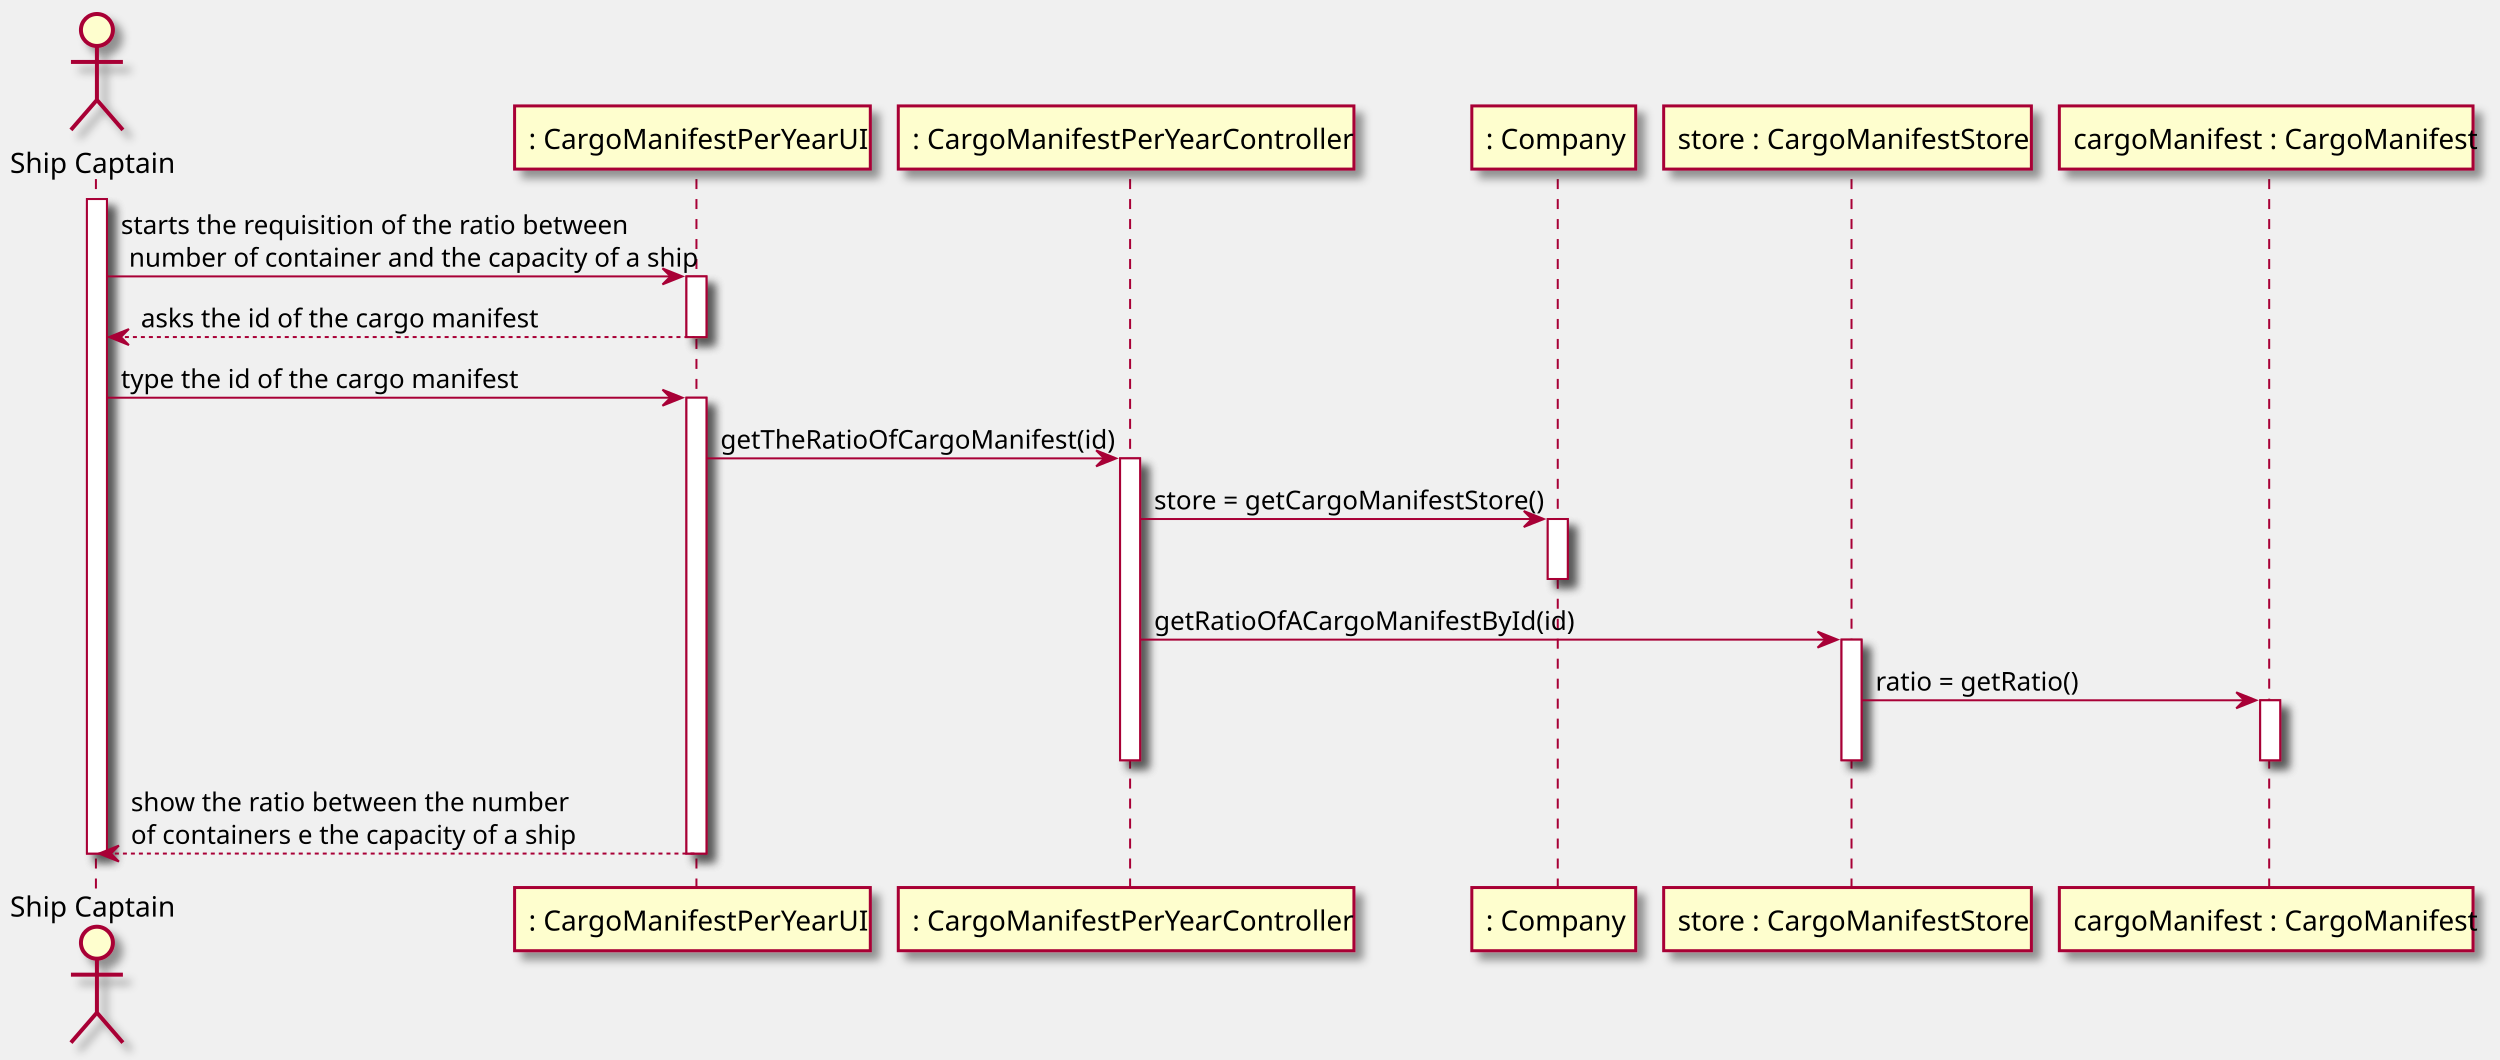
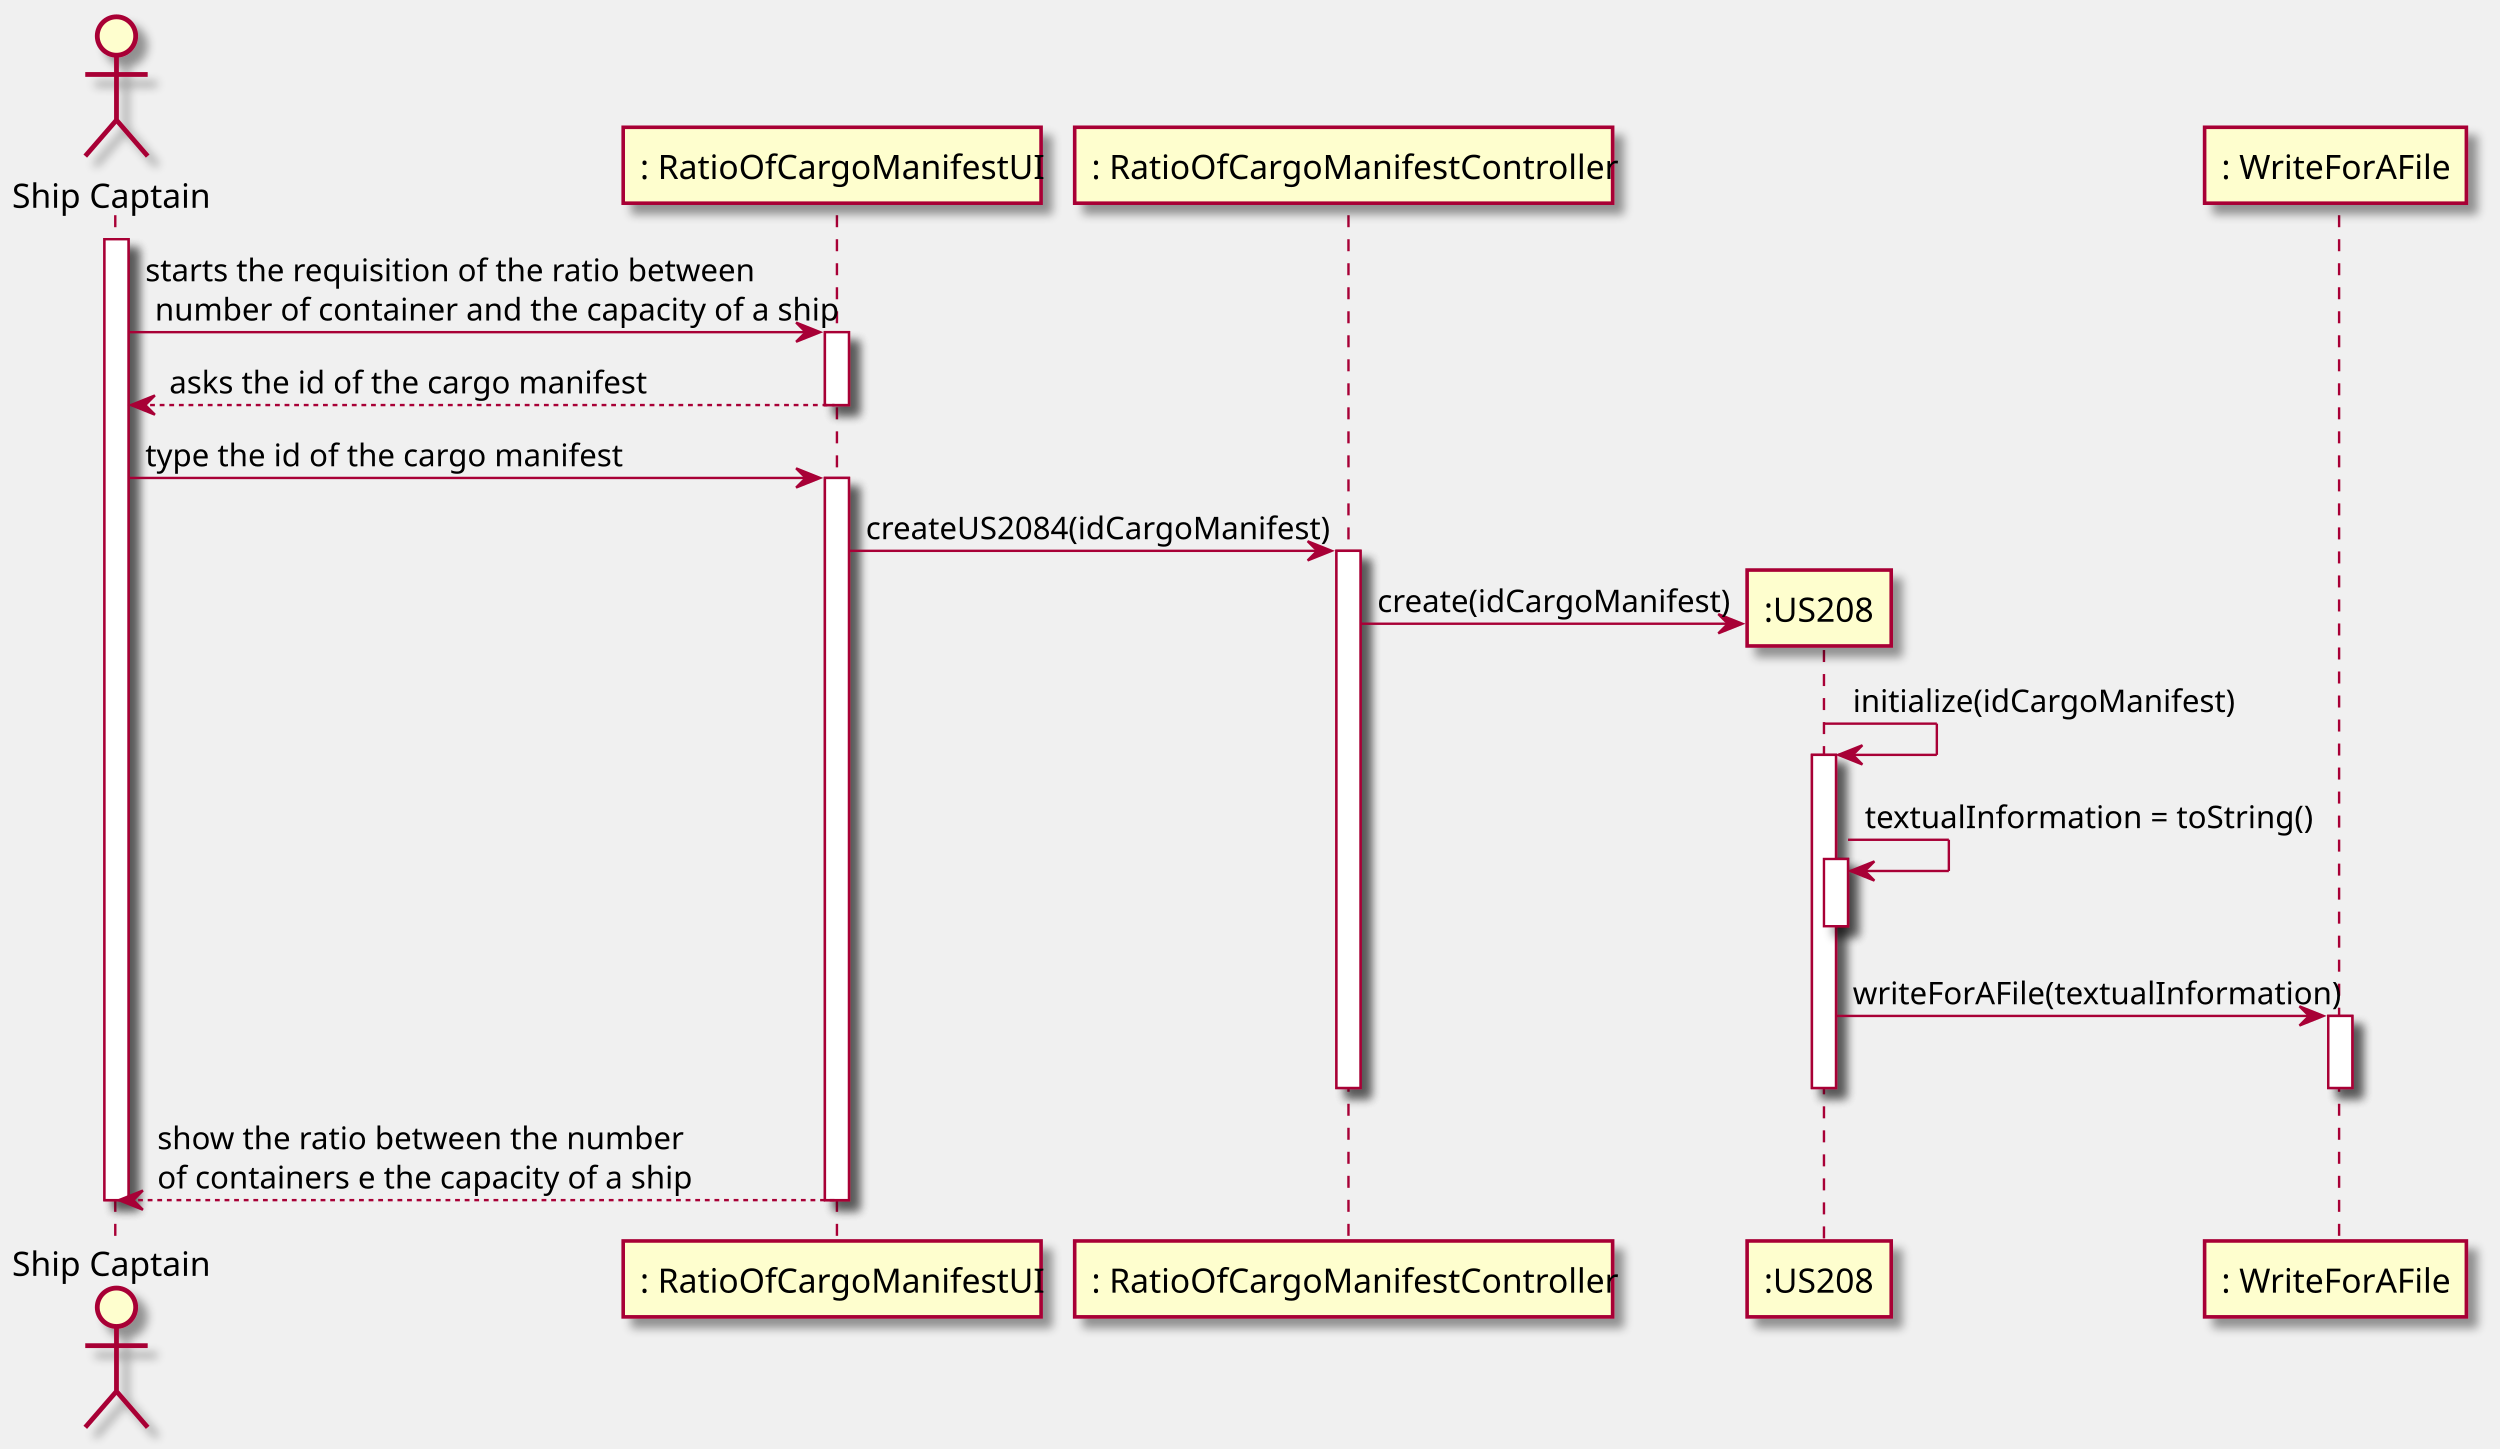
- <svg xmlns="http://www.w3.org/2000/svg" contentScriptType="application/ecmascript" contentStyleType="text/css" height="530px" preserveAspectRatio="none" style="width:1251px;height:530px;background:#FFFFFF;" version="1.1" viewBox="0 0 1251 530" width="1251px" zoomAndPan="magnify">
+ <svg xmlns="http://www.w3.org/2000/svg" contentScriptType="application/ecmascript" contentStyleType="text/css" height="603px" preserveAspectRatio="none" style="width:1041px;height:603px;background:#FFFFFF;" version="1.1" viewBox="0 0 1041 603" width="1041px" zoomAndPan="magnify">
  <defs>
-     <filter height="300%" id="fxs5ll2e4n6x0" width="300%" x="-1" y="-1">
+     <filter height="300%" id="f176vwv7cx4179" width="300%" x="-1" y="-1">
      <feGaussianBlur result="blurOut" stdDeviation="2.0" />
      <feColorMatrix in="blurOut" result="blurOut2" type="matrix" values="0 0 0 0 0 0 0 0 0 0 0 0 0 0 0 0 0 0 .4 0" />
      <feOffset dx="4.0" dy="4.0" in="blurOut2" result="blurOut3" />
      <feBlend in="SourceGraphic" in2="blurOut3" mode="normal" />
    </filter>
  </defs>
  <g>
-     <rect fill="#FFFFFF" filter="url(#fxs5ll2e4n6x0)" height="327.516" style="stroke:#A80036;stroke-width:1.0;" width="10" x="43.5" y="99.609" />
-     <rect fill="#FFFFFF" filter="url(#fxs5ll2e4n6x0)" height="30.352" style="stroke:#A80036;stroke-width:1.0;" width="10" x="343.5" y="138.312" />
-     <rect fill="#FFFFFF" filter="url(#fxs5ll2e4n6x0)" height="228.109" style="stroke:#A80036;stroke-width:1.0;" width="10" x="343.5" y="199.016" />
-     <rect fill="#FFFFFF" filter="url(#fxs5ll2e4n6x0)" height="151.055" style="stroke:#A80036;stroke-width:1.0;" width="10" x="560.5" y="229.367" />
-     <rect fill="#FFFFFF" filter="url(#fxs5ll2e4n6x0)" height="30" style="stroke:#A80036;stroke-width:1.0;" width="10" x="774.5" y="259.719" />
-     <rect fill="#FFFFFF" filter="url(#fxs5ll2e4n6x0)" height="60.352" style="stroke:#A80036;stroke-width:1.0;" width="10" x="921.5" y="320.07" />
-     <rect fill="#FFFFFF" filter="url(#fxs5ll2e4n6x0)" height="30" style="stroke:#A80036;stroke-width:1.0;" width="10" x="1131" y="350.422" />
-     <line style="stroke:#A80036;stroke-width:1.0;stroke-dasharray:5.0,5.0;" x1="48" x2="48" y1="89.609" y2="445.125" />
-     <line style="stroke:#A80036;stroke-width:1.0;stroke-dasharray:5.0,5.0;" x1="348.5" x2="348.5" y1="89.609" y2="445.125" />
-     <line style="stroke:#A80036;stroke-width:1.0;stroke-dasharray:5.0,5.0;" x1="565.5" x2="565.5" y1="89.609" y2="445.125" />
-     <line style="stroke:#A80036;stroke-width:1.0;stroke-dasharray:5.0,5.0;" x1="779.5" x2="779.5" y1="89.609" y2="445.125" />
-     <line style="stroke:#A80036;stroke-width:1.0;stroke-dasharray:5.0,5.0;" x1="926.5" x2="926.5" y1="89.609" y2="445.125" />
-     <line style="stroke:#A80036;stroke-width:1.0;stroke-dasharray:5.0,5.0;" x1="1135.5" x2="1135.5" y1="89.609" y2="445.125" />
+     <rect fill="#FFFFFF" filter="url(#f176vwv7cx4179)" height="400.125" style="stroke:#A80036;stroke-width:1.0;" width="10" x="43.5" y="99.609" />
+     <rect fill="#FFFFFF" filter="url(#f176vwv7cx4179)" height="30.352" style="stroke:#A80036;stroke-width:1.0;" width="10" x="343.5" y="138.312" />
+     <rect fill="#FFFFFF" filter="url(#f176vwv7cx4179)" height="300.719" style="stroke:#A80036;stroke-width:1.0;" width="10" x="343.5" y="199.016" />
+     <rect fill="#FFFFFF" filter="url(#f176vwv7cx4179)" height="223.664" style="stroke:#A80036;stroke-width:1.0;" width="10" x="556.5" y="229.367" />
+     <rect fill="#FFFFFF" filter="url(#f176vwv7cx4179)" height="138.703" style="stroke:#A80036;stroke-width:1.0;" width="10" x="754.5" y="314.328" />
+     <rect fill="#FFFFFF" filter="url(#f176vwv7cx4179)" height="28" style="stroke:#A80036;stroke-width:1.0;" width="10" x="759.5" y="357.68" />
+     <rect fill="#FFFFFF" filter="url(#f176vwv7cx4179)" height="30" style="stroke:#A80036;stroke-width:1.0;" width="10" x="969.5" y="423.031" />
+     <line style="stroke:#A80036;stroke-width:1.0;stroke-dasharray:5.0,5.0;" x1="48" x2="48" y1="89.609" y2="517.734" />
+     <line style="stroke:#A80036;stroke-width:1.0;stroke-dasharray:5.0,5.0;" x1="348.5" x2="348.5" y1="89.609" y2="517.734" />
+     <line style="stroke:#A80036;stroke-width:1.0;stroke-dasharray:5.0,5.0;" x1="561.5" x2="561.5" y1="89.609" y2="517.734" />
+     <line style="stroke:#A80036;stroke-width:1.0;stroke-dasharray:5.0,5.0;" x1="759.5" x2="759.5" y1="270.672" y2="517.734" />
+     <line style="stroke:#A80036;stroke-width:1.0;stroke-dasharray:5.0,5.0;" x1="974" x2="974" y1="89.609" y2="517.734" />
    <text fill="#000000" font-family="sans-serif" font-size="14" lengthAdjust="spacing" textLength="81" x="5" y="86.533">Ship Captain</text>
-     <ellipse cx="48.5" cy="15" fill="#FEFECE" filter="url(#fxs5ll2e4n6x0)" rx="8" ry="8" style="stroke:#A80036;stroke-width:2.0;" />
-     <path d="M48.5,23 L48.5,50 M35.5,31 L61.5,31 M48.5,50 L35.5,65 M48.5,50 L61.5,65 " fill="none" filter="url(#fxs5ll2e4n6x0)" style="stroke:#A80036;stroke-width:2.0;" />
-     <text fill="#000000" font-family="sans-serif" font-size="14" lengthAdjust="spacing" textLength="81" x="5" y="458.658">Ship Captain</text>
-     <ellipse cx="48.5" cy="471.734" fill="#FEFECE" filter="url(#fxs5ll2e4n6x0)" rx="8" ry="8" style="stroke:#A80036;stroke-width:2.0;" />
-     <path d="M48.5,479.734 L48.5,506.734 M35.5,487.734 L61.5,487.734 M48.5,506.734 L35.5,521.734 M48.5,506.734 L61.5,521.734 " fill="none" filter="url(#fxs5ll2e4n6x0)" style="stroke:#A80036;stroke-width:2.0;" />
-     <rect fill="#FEFECE" filter="url(#fxs5ll2e4n6x0)" height="31.609" style="stroke:#A80036;stroke-width:1.5;" width="178" x="257.5" y="53" />
-     <text fill="#000000" font-family="sans-serif" font-size="14" lengthAdjust="spacing" textLength="164" x="264.5" y="74.533">: CargoManifestPerYearUI</text>
-     <rect fill="#FEFECE" filter="url(#fxs5ll2e4n6x0)" height="31.609" style="stroke:#A80036;stroke-width:1.5;" width="178" x="257.5" y="444.125" />
-     <text fill="#000000" font-family="sans-serif" font-size="14" lengthAdjust="spacing" textLength="164" x="264.5" y="465.658">: CargoManifestPerYearUI</text>
-     <rect fill="#FEFECE" filter="url(#fxs5ll2e4n6x0)" height="31.609" style="stroke:#A80036;stroke-width:1.5;" width="228" x="449.5" y="53" />
-     <text fill="#000000" font-family="sans-serif" font-size="14" lengthAdjust="spacing" textLength="214" x="456.5" y="74.533">: CargoManifestPerYearController</text>
-     <rect fill="#FEFECE" filter="url(#fxs5ll2e4n6x0)" height="31.609" style="stroke:#A80036;stroke-width:1.5;" width="228" x="449.5" y="444.125" />
-     <text fill="#000000" font-family="sans-serif" font-size="14" lengthAdjust="spacing" textLength="214" x="456.5" y="465.658">: CargoManifestPerYearController</text>
-     <rect fill="#FEFECE" filter="url(#fxs5ll2e4n6x0)" height="31.609" style="stroke:#A80036;stroke-width:1.5;" width="82" x="736.5" y="53" />
-     <text fill="#000000" font-family="sans-serif" font-size="14" lengthAdjust="spacing" textLength="68" x="743.5" y="74.533">: Company</text>
-     <rect fill="#FEFECE" filter="url(#fxs5ll2e4n6x0)" height="31.609" style="stroke:#A80036;stroke-width:1.5;" width="82" x="736.5" y="444.125" />
-     <text fill="#000000" font-family="sans-serif" font-size="14" lengthAdjust="spacing" textLength="68" x="743.5" y="465.658">: Company</text>
-     <rect fill="#FEFECE" filter="url(#fxs5ll2e4n6x0)" height="31.609" style="stroke:#A80036;stroke-width:1.5;" width="184" x="832.5" y="53" />
-     <text fill="#000000" font-family="sans-serif" font-size="14" lengthAdjust="spacing" textLength="170" x="839.5" y="74.533">store : CargoManifestStore</text>
-     <rect fill="#FEFECE" filter="url(#fxs5ll2e4n6x0)" height="31.609" style="stroke:#A80036;stroke-width:1.5;" width="184" x="832.5" y="444.125" />
-     <text fill="#000000" font-family="sans-serif" font-size="14" lengthAdjust="spacing" textLength="170" x="839.5" y="465.658">store : CargoManifestStore</text>
-     <rect fill="#FEFECE" filter="url(#fxs5ll2e4n6x0)" height="31.609" style="stroke:#A80036;stroke-width:1.5;" width="207" x="1030.5" y="53" />
-     <text fill="#000000" font-family="sans-serif" font-size="14" lengthAdjust="spacing" textLength="193" x="1037.5" y="74.533">cargoManifest : CargoManifest</text>
-     <rect fill="#FEFECE" filter="url(#fxs5ll2e4n6x0)" height="31.609" style="stroke:#A80036;stroke-width:1.5;" width="207" x="1030.5" y="444.125" />
-     <text fill="#000000" font-family="sans-serif" font-size="14" lengthAdjust="spacing" textLength="193" x="1037.5" y="465.658">cargoManifest : CargoManifest</text>
-     <rect fill="#FFFFFF" filter="url(#fxs5ll2e4n6x0)" height="327.516" style="stroke:#A80036;stroke-width:1.0;" width="10" x="43.5" y="99.609" />
-     <rect fill="#FFFFFF" filter="url(#fxs5ll2e4n6x0)" height="30.352" style="stroke:#A80036;stroke-width:1.0;" width="10" x="343.5" y="138.312" />
-     <rect fill="#FFFFFF" filter="url(#fxs5ll2e4n6x0)" height="228.109" style="stroke:#A80036;stroke-width:1.0;" width="10" x="343.5" y="199.016" />
-     <rect fill="#FFFFFF" filter="url(#fxs5ll2e4n6x0)" height="151.055" style="stroke:#A80036;stroke-width:1.0;" width="10" x="560.5" y="229.367" />
-     <rect fill="#FFFFFF" filter="url(#fxs5ll2e4n6x0)" height="30" style="stroke:#A80036;stroke-width:1.0;" width="10" x="774.5" y="259.719" />
-     <rect fill="#FFFFFF" filter="url(#fxs5ll2e4n6x0)" height="60.352" style="stroke:#A80036;stroke-width:1.0;" width="10" x="921.5" y="320.07" />
-     <rect fill="#FFFFFF" filter="url(#fxs5ll2e4n6x0)" height="30" style="stroke:#A80036;stroke-width:1.0;" width="10" x="1131" y="350.422" />
+     <ellipse cx="48.5" cy="15" fill="#FEFECE" filter="url(#f176vwv7cx4179)" rx="8" ry="8" style="stroke:#A80036;stroke-width:2.0;" />
+     <path d="M48.5,23 L48.5,50 M35.5,31 L61.5,31 M48.5,50 L35.5,65 M48.5,50 L61.5,65 " fill="none" filter="url(#f176vwv7cx4179)" style="stroke:#A80036;stroke-width:2.0;" />
+     <text fill="#000000" font-family="sans-serif" font-size="14" lengthAdjust="spacing" textLength="81" x="5" y="531.268">Ship Captain</text>
+     <ellipse cx="48.5" cy="544.344" fill="#FEFECE" filter="url(#f176vwv7cx4179)" rx="8" ry="8" style="stroke:#A80036;stroke-width:2.0;" />
+     <path d="M48.5,552.344 L48.5,579.344 M35.5,560.344 L61.5,560.344 M48.5,579.344 L35.5,594.344 M48.5,579.344 L61.5,594.344 " fill="none" filter="url(#f176vwv7cx4179)" style="stroke:#A80036;stroke-width:2.0;" />
+     <rect fill="#FEFECE" filter="url(#f176vwv7cx4179)" height="31.609" style="stroke:#A80036;stroke-width:1.5;" width="174" x="259.5" y="53" />
+     <text fill="#000000" font-family="sans-serif" font-size="14" lengthAdjust="spacing" textLength="160" x="266.5" y="74.533">: RatioOfCargoManifestUI</text>
+     <rect fill="#FEFECE" filter="url(#f176vwv7cx4179)" height="31.609" style="stroke:#A80036;stroke-width:1.5;" width="174" x="259.5" y="516.734" />
+     <text fill="#000000" font-family="sans-serif" font-size="14" lengthAdjust="spacing" textLength="160" x="266.5" y="538.268">: RatioOfCargoManifestUI</text>
+     <rect fill="#FEFECE" filter="url(#f176vwv7cx4179)" height="31.609" style="stroke:#A80036;stroke-width:1.5;" width="224" x="447.5" y="53" />
+     <text fill="#000000" font-family="sans-serif" font-size="14" lengthAdjust="spacing" textLength="210" x="454.5" y="74.533">: RatioOfCargoManifestController</text>
+     <rect fill="#FEFECE" filter="url(#f176vwv7cx4179)" height="31.609" style="stroke:#A80036;stroke-width:1.5;" width="224" x="447.5" y="516.734" />
+     <text fill="#000000" font-family="sans-serif" font-size="14" lengthAdjust="spacing" textLength="210" x="454.5" y="538.268">: RatioOfCargoManifestController</text>
+     <rect fill="#FEFECE" filter="url(#f176vwv7cx4179)" height="31.609" style="stroke:#A80036;stroke-width:1.5;" width="60" x="727.5" y="516.734" />
+     <text fill="#000000" font-family="sans-serif" font-size="14" lengthAdjust="spacing" textLength="46" x="734.5" y="538.268">:US208</text>
+     <rect fill="#FEFECE" filter="url(#f176vwv7cx4179)" height="31.609" style="stroke:#A80036;stroke-width:1.5;" width="109" x="918" y="53" />
+     <text fill="#000000" font-family="sans-serif" font-size="14" lengthAdjust="spacing" textLength="95" x="925" y="74.533">: WriteForAFile</text>
+     <rect fill="#FEFECE" filter="url(#f176vwv7cx4179)" height="31.609" style="stroke:#A80036;stroke-width:1.5;" width="109" x="918" y="516.734" />
+     <text fill="#000000" font-family="sans-serif" font-size="14" lengthAdjust="spacing" textLength="95" x="925" y="538.268">: WriteForAFile</text>
+     <rect fill="#FFFFFF" filter="url(#f176vwv7cx4179)" height="400.125" style="stroke:#A80036;stroke-width:1.0;" width="10" x="43.5" y="99.609" />
+     <rect fill="#FFFFFF" filter="url(#f176vwv7cx4179)" height="30.352" style="stroke:#A80036;stroke-width:1.0;" width="10" x="343.5" y="138.312" />
+     <rect fill="#FFFFFF" filter="url(#f176vwv7cx4179)" height="300.719" style="stroke:#A80036;stroke-width:1.0;" width="10" x="343.5" y="199.016" />
+     <rect fill="#FFFFFF" filter="url(#f176vwv7cx4179)" height="223.664" style="stroke:#A80036;stroke-width:1.0;" width="10" x="556.5" y="229.367" />
+     <rect fill="#FFFFFF" filter="url(#f176vwv7cx4179)" height="138.703" style="stroke:#A80036;stroke-width:1.0;" width="10" x="754.5" y="314.328" />
+     <rect fill="#FFFFFF" filter="url(#f176vwv7cx4179)" height="28" style="stroke:#A80036;stroke-width:1.0;" width="10" x="759.5" y="357.68" />
+     <rect fill="#FFFFFF" filter="url(#f176vwv7cx4179)" height="30" style="stroke:#A80036;stroke-width:1.0;" width="10" x="969.5" y="423.031" />
    <polygon fill="#A80036" points="331.5,134.312,341.5,138.312,331.5,142.312,335.5,138.312" style="stroke:#A80036;stroke-width:1.0;" />
    <line style="stroke:#A80036;stroke-width:1.0;" x1="53.5" x2="337.5" y1="138.312" y2="138.312" />
    <text fill="#000000" font-family="sans-serif" font-size="13" lengthAdjust="spacing" textLength="235" x="60.5" y="117.105">starts the requisition of the ratio between</text>
    <text fill="#000000" font-family="sans-serif" font-size="13" lengthAdjust="spacing" textLength="267" x="64.5" y="133.456">number of container and the capacity of a ship</text>
    <polygon fill="#A80036" points="64.5,164.664,54.5,168.664,64.5,172.664,60.5,168.664" style="stroke:#A80036;stroke-width:1.0;" />
    <line style="stroke:#A80036;stroke-width:1.0;stroke-dasharray:2.0,2.0;" x1="58.5" x2="347.5" y1="168.664" y2="168.664" />
    <text fill="#000000" font-family="sans-serif" font-size="13" lengthAdjust="spacing" textLength="189" x="70.5" y="163.808">asks the id of the cargo manifest</text>
    <polygon fill="#A80036" points="331.5,195.016,341.5,199.016,331.5,203.016,335.5,199.016" style="stroke:#A80036;stroke-width:1.0;" />
    <line style="stroke:#A80036;stroke-width:1.0;" x1="53.5" x2="337.5" y1="199.016" y2="199.016" />
    <text fill="#000000" font-family="sans-serif" font-size="13" lengthAdjust="spacing" textLength="186" x="60.5" y="194.159">type the id of the cargo manifest</text>
-     <polygon fill="#A80036" points="548.5,225.367,558.5,229.367,548.5,233.367,552.5,229.367" style="stroke:#A80036;stroke-width:1.0;" />
-     <line style="stroke:#A80036;stroke-width:1.0;" x1="353.5" x2="554.5" y1="229.367" y2="229.367" />
-     <text fill="#000000" font-family="sans-serif" font-size="13" lengthAdjust="spacing" textLength="183" x="360.5" y="224.511">getTheRatioOfCargoManifest(id)</text>
-     <polygon fill="#A80036" points="762.5,255.719,772.5,259.719,762.5,263.719,766.5,259.719" style="stroke:#A80036;stroke-width:1.0;" />
-     <line style="stroke:#A80036;stroke-width:1.0;" x1="570.5" x2="768.5" y1="259.719" y2="259.719" />
-     <text fill="#000000" font-family="sans-serif" font-size="13" lengthAdjust="spacing" textLength="185" x="577.5" y="254.862">store = getCargoManifestStore()</text>
-     <polygon fill="#A80036" points="909.5,316.07,919.5,320.07,909.5,324.07,913.5,320.07" style="stroke:#A80036;stroke-width:1.0;" />
-     <line style="stroke:#A80036;stroke-width:1.0;" x1="570.5" x2="915.5" y1="320.07" y2="320.07" />
-     <text fill="#000000" font-family="sans-serif" font-size="13" lengthAdjust="spacing" textLength="197" x="577.5" y="315.214">getRatioOfACargoManifestById(id)</text>
-     <polygon fill="#A80036" points="1119,346.422,1129,350.422,1119,354.422,1123,350.422" style="stroke:#A80036;stroke-width:1.0;" />
-     <line style="stroke:#A80036;stroke-width:1.0;" x1="931.5" x2="1125" y1="350.422" y2="350.422" />
-     <text fill="#000000" font-family="sans-serif" font-size="13" lengthAdjust="spacing" textLength="97" x="938.5" y="345.565">ratio = getRatio()</text>
-     <polygon fill="#A80036" points="59.5,423.125,49.5,427.125,59.5,431.125,55.5,427.125" style="stroke:#A80036;stroke-width:1.0;" />
-     <line style="stroke:#A80036;stroke-width:1.0;stroke-dasharray:2.0,2.0;" x1="53.5" x2="347.5" y1="427.125" y2="427.125" />
-     <text fill="#000000" font-family="sans-serif" font-size="13" lengthAdjust="spacing" textLength="202" x="65.5" y="405.917">show the ratio between the number</text>
-     <text fill="#000000" font-family="sans-serif" font-size="13" lengthAdjust="spacing" textLength="213" x="65.5" y="422.269">of containers e the capacity of a ship</text>
+     <polygon fill="#A80036" points="544.5,225.367,554.5,229.367,544.5,233.367,548.5,229.367" style="stroke:#A80036;stroke-width:1.0;" />
+     <line style="stroke:#A80036;stroke-width:1.0;" x1="353.5" x2="550.5" y1="229.367" y2="229.367" />
+     <text fill="#000000" font-family="sans-serif" font-size="13" lengthAdjust="spacing" textLength="183" x="360.5" y="224.511">createUS2084(idCargoManifest)</text>
+     <polygon fill="#A80036" points="715.5,255.719,725.5,259.719,715.5,263.719,719.5,259.719" style="stroke:#A80036;stroke-width:1.0;" />
+     <line style="stroke:#A80036;stroke-width:1.0;" x1="566.5" x2="721.5" y1="259.719" y2="259.719" />
+     <text fill="#000000" font-family="sans-serif" font-size="13" lengthAdjust="spacing" textLength="137" x="573.5" y="254.862">create(idCargoManifest)</text>
+     <rect fill="#FEFECE" filter="url(#f176vwv7cx4179)" height="31.609" style="stroke:#A80036;stroke-width:1.5;" width="60" x="727.5" y="237.367" />
+     <text fill="#000000" font-family="sans-serif" font-size="14" lengthAdjust="spacing" textLength="46" x="734.5" y="258.9">:US208</text>
+     <line style="stroke:#A80036;stroke-width:1.0;" x1="759.5" x2="806.5" y1="301.328" y2="301.328" />
+     <line style="stroke:#A80036;stroke-width:1.0;" x1="806.5" x2="806.5" y1="301.328" y2="314.328" />
+     <line style="stroke:#A80036;stroke-width:1.0;" x1="765.5" x2="806.5" y1="314.328" y2="314.328" />
+     <polygon fill="#A80036" points="775.5,310.328,765.5,314.328,775.5,318.328,771.5,314.328" style="stroke:#A80036;stroke-width:1.0;" />
+     <text fill="#000000" font-family="sans-serif" font-size="13" lengthAdjust="spacing" textLength="148" x="771.5" y="296.472">initialize(idCargoManifest)</text>
+     <line style="stroke:#A80036;stroke-width:1.0;" x1="769.5" x2="811.5" y1="349.68" y2="349.68" />
+     <line style="stroke:#A80036;stroke-width:1.0;" x1="811.5" x2="811.5" y1="349.68" y2="362.68" />
+     <line style="stroke:#A80036;stroke-width:1.0;" x1="770.5" x2="811.5" y1="362.68" y2="362.68" />
+     <polygon fill="#A80036" points="780.5,358.68,770.5,362.68,780.5,366.68,776.5,362.68" style="stroke:#A80036;stroke-width:1.0;" />
+     <text fill="#000000" font-family="sans-serif" font-size="13" lengthAdjust="spacing" textLength="171" x="776.5" y="344.823">textualInformation = toString()</text>
+     <polygon fill="#A80036" points="957.5,419.031,967.5,423.031,957.5,427.031,961.5,423.031" style="stroke:#A80036;stroke-width:1.0;" />
+     <line style="stroke:#A80036;stroke-width:1.0;" x1="764.5" x2="963.5" y1="423.031" y2="423.031" />
+     <text fill="#000000" font-family="sans-serif" font-size="13" lengthAdjust="spacing" textLength="186" x="771.5" y="418.175">writeForAFile(textualInformation)</text>
+     <polygon fill="#A80036" points="59.5,495.734,49.5,499.734,59.5,503.734,55.5,499.734" style="stroke:#A80036;stroke-width:1.0;" />
+     <line style="stroke:#A80036;stroke-width:1.0;stroke-dasharray:2.0,2.0;" x1="53.5" x2="347.5" y1="499.734" y2="499.734" />
+     <text fill="#000000" font-family="sans-serif" font-size="13" lengthAdjust="spacing" textLength="202" x="65.5" y="478.526">show the ratio between the number</text>
+     <text fill="#000000" font-family="sans-serif" font-size="13" lengthAdjust="spacing" textLength="213" x="65.5" y="494.878">of containers e the capacity of a ship</text>
  </g>
</svg>
